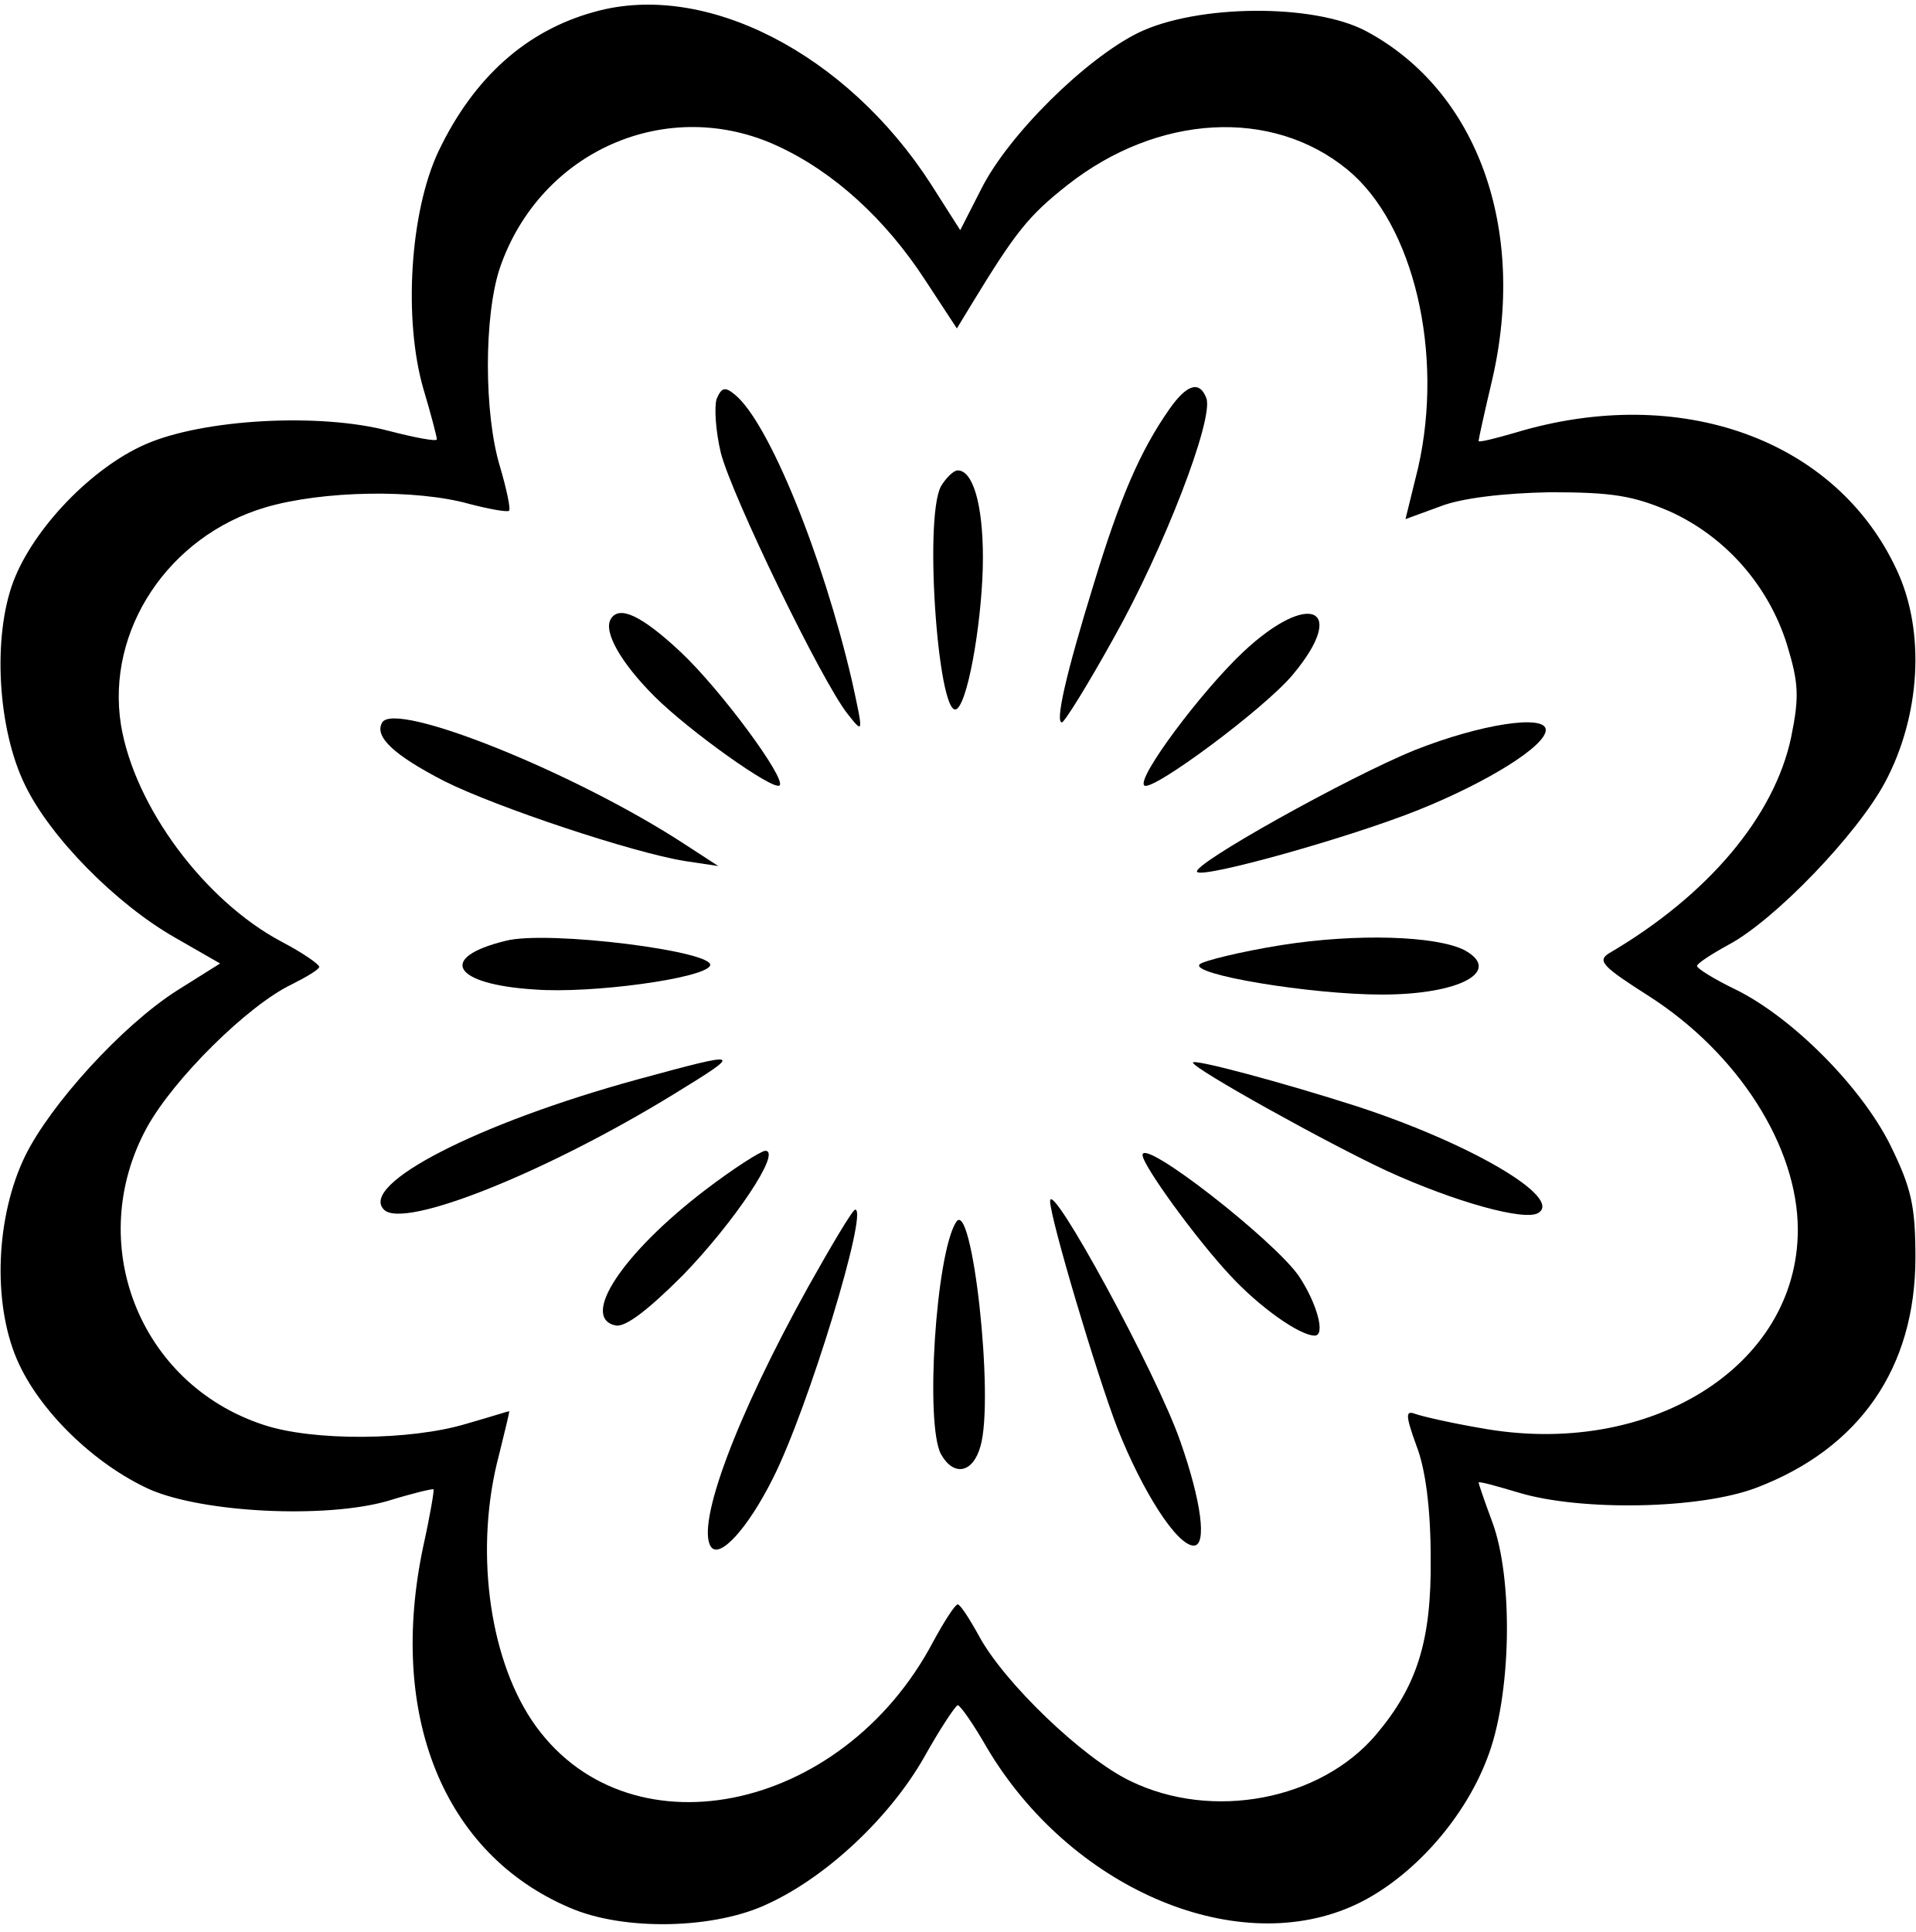
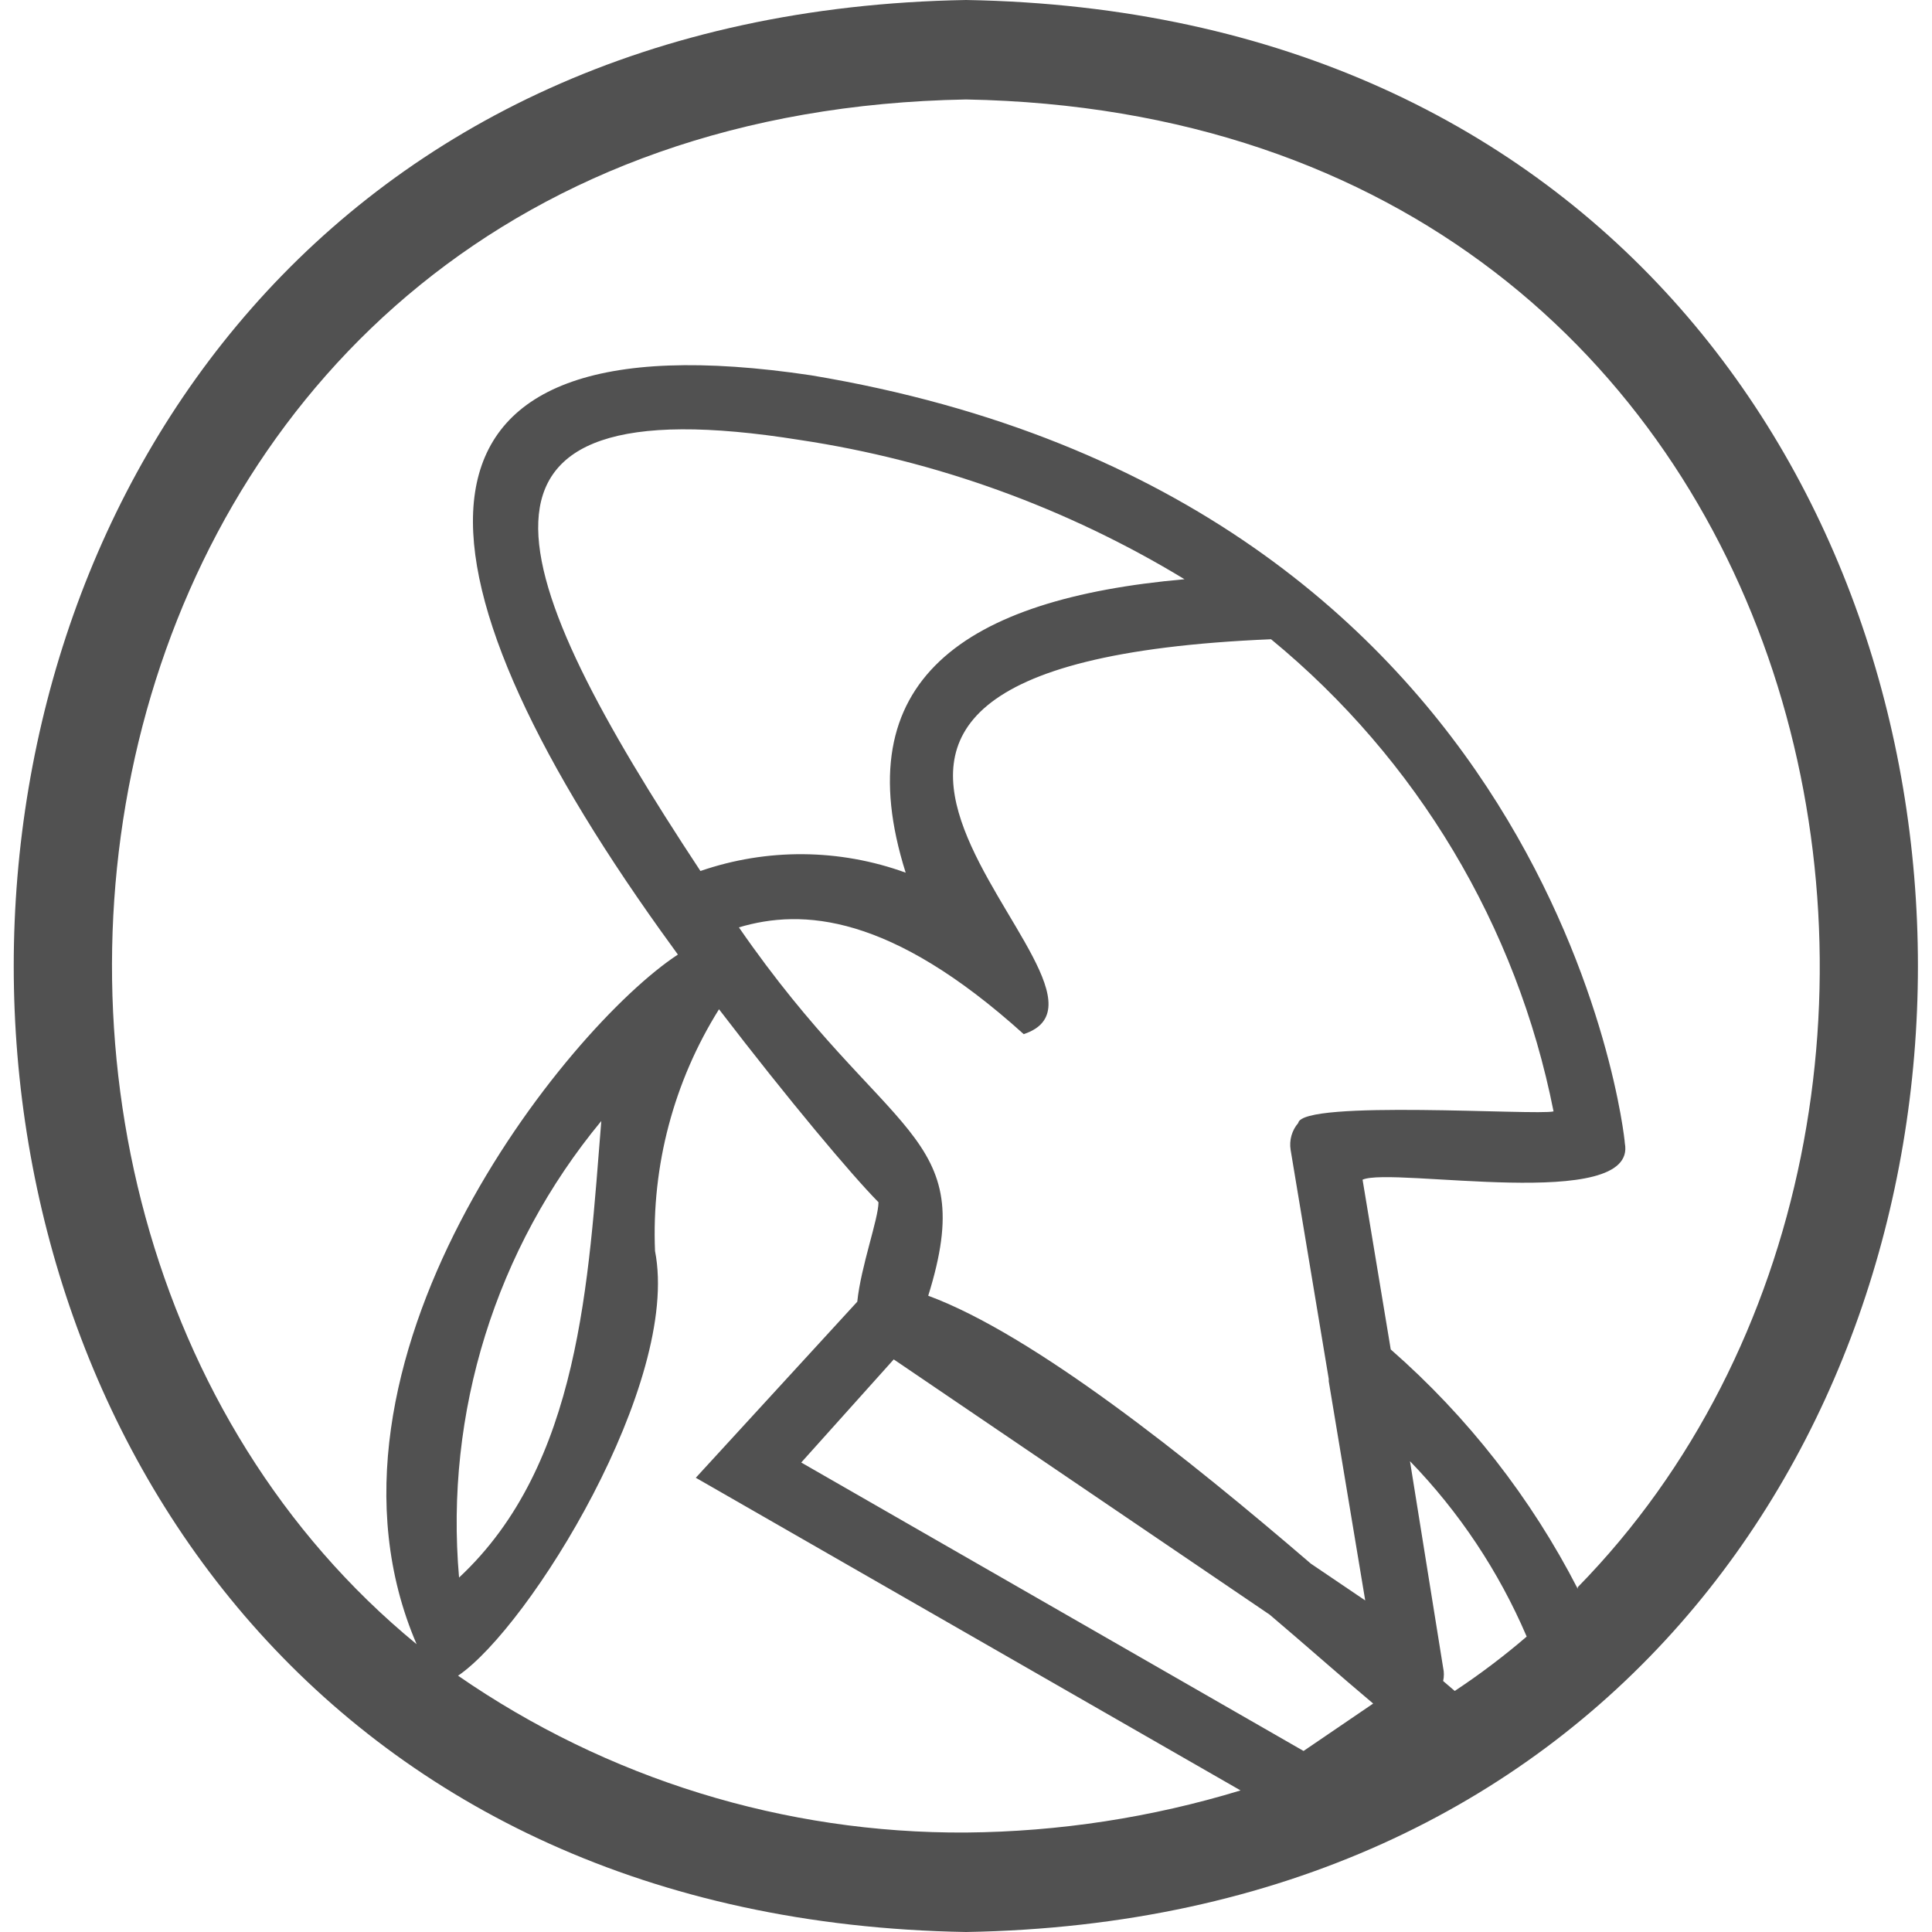
- <svg xmlns="http://www.w3.org/2000/svg" width="228px" height="230px" viewBox="0 0 228 230" version="1.1">
-   <g id="Page-1" stroke="none" stroke-width="1" fill="none" fill-rule="evenodd">
-     <g id="Screenshot_2024-04-04_at_15.37.56-transformed" transform="translate(0.060599, 0.55237)" fill="#000000" fill-rule="nonzero">
-       <g id="Group" transform="translate(472.9744, 114.259) scale(-1, 1) rotate(-180) translate(-472.9744, -114.259) translate(0, 0)">
-         <g id="flower" transform="translate(-0, 0)">
-           <path d="M70.739,227.67 C62.639,225.47 56.339,219.87 52.139,211.07 C48.739,203.87 47.939,191.07 50.339,182.77 C51.239,179.77 51.939,177.07 51.939,176.77 C51.939,176.47 49.339,176.97 46.239,177.77 C37.939,179.97 24.039,179.17 17.239,176.17 C10.839,173.37 3.939,166.17 1.539,159.87 C-0.961,153.27 -0.361,142.27 2.939,135.57 C5.939,129.37 13.739,121.47 20.739,117.47 L26.139,114.37 L21.039,111.17 C14.439,106.97 5.939,97.57 2.939,91.47 C-0.561,84.27 -0.961,74.07 1.939,67.27 C4.539,61.17 11.139,54.77 17.739,51.77 C24.139,48.97 38.639,48.27 46.039,50.37 C48.939,51.27 51.439,51.87 51.539,51.77 C51.639,51.67 51.139,48.67 50.339,45.07 C46.039,24.87 52.739,8.37 67.739,1.97 C74.139,-0.83 85.039,-0.63 91.439,2.47 C98.339,5.67 105.839,12.67 109.939,19.87 C111.839,23.27 113.639,25.97 113.939,26.07 C114.239,26.07 115.839,23.77 117.439,20.97 C127.239,4.47 146.639,-4.03 160.739,2.07 C167.439,4.97 174.039,12.07 176.939,19.67 C179.839,26.97 180.139,41.07 177.539,47.97 C176.639,50.37 175.939,52.47 175.939,52.57 C175.939,52.77 178.039,52.17 180.739,51.37 C188.039,49.17 202.239,49.37 209.039,51.97 C221.339,56.67 227.939,66.27 227.939,79.37 C227.939,85.57 227.439,87.67 224.939,92.77 C221.439,99.77 213.239,107.97 206.539,111.27 C204.039,112.47 201.939,113.77 201.939,114.07 C201.939,114.37 203.639,115.47 205.639,116.57 C211.139,119.47 221.039,129.77 224.339,135.97 C228.539,143.87 229.139,153.87 225.739,161.17 C218.539,176.77 199.939,183.47 180.339,177.57 C177.939,176.87 175.939,176.37 175.939,176.57 C175.939,176.77 176.639,179.97 177.539,183.77 C181.739,201.77 175.839,218.27 162.539,225.37 C156.339,228.67 142.439,228.57 135.439,225.17 C129.139,222.07 119.939,212.97 116.739,206.57 L114.239,201.67 L110.739,207.17 C100.739,222.67 83.939,231.37 70.739,227.67 Z M92.539,211.67 C99.239,208.57 105.339,202.97 110.039,195.77 L113.839,189.97 L115.539,192.77 C120.839,201.47 122.339,203.37 127.039,207.07 C137.739,215.47 151.339,216.27 160.339,208.87 C168.239,202.37 171.839,186.97 168.739,173.37 L167.239,167.27 L171.339,168.77 C173.839,169.77 178.939,170.37 184.439,170.47 C191.839,170.47 194.339,170.07 198.739,168.17 C205.339,165.17 210.439,159.37 212.639,152.37 C214.039,147.77 214.139,146.17 213.139,141.27 C211.139,131.87 203.239,122.47 191.439,115.57 C190.039,114.67 190.739,113.97 196.239,110.47 C206.839,103.67 213.939,92.57 213.939,82.67 C213.939,66.37 196.239,55.37 176.139,59.07 C172.639,59.67 169.139,60.47 168.339,60.77 C167.239,61.17 167.239,60.57 168.539,56.97 C169.639,54.17 170.239,49.37 170.239,43.57 C170.339,33.77 168.639,28.37 163.739,22.57 C157.139,14.77 144.239,12.27 134.439,17.07 C128.839,19.77 119.439,28.77 116.439,34.37 C115.339,36.37 114.239,38.07 113.939,38.07 C113.639,38.07 112.339,36.07 111.039,33.67 C100.139,12.97 74.239,7.87 63.239,24.27 C58.039,32.07 56.439,44.97 59.339,55.87 C60.039,58.77 60.639,61.07 60.539,61.07 C60.439,61.07 58.239,60.37 55.439,59.57 C48.839,57.57 37.139,57.47 31.239,59.47 C16.439,64.37 9.939,81.17 17.439,94.87 C20.639,100.67 29.439,109.37 34.639,111.87 C36.439,112.77 37.939,113.67 37.939,113.97 C37.939,114.27 35.939,115.67 33.439,116.97 C24.239,121.87 15.939,133.07 14.339,142.77 C12.539,154.07 20.039,165.27 31.539,168.67 C38.339,170.67 49.439,170.87 55.839,169.07 C58.139,168.47 60.339,168.07 60.539,168.27 C60.739,168.47 60.239,170.87 59.439,173.57 C57.539,179.87 57.539,191.47 59.439,197.17 C64.239,211.17 79.439,217.77 92.539,211.67 Z" id="Shape" />
-           <path d="M85.239,181.57 C84.939,180.57 85.139,177.67 85.739,175.17 C87.039,170.07 97.739,147.97 100.839,144.07 C102.739,141.67 102.739,141.67 101.339,148.07 C97.839,163.07 91.439,178.77 87.439,182.07 C86.239,183.07 85.839,182.97 85.239,181.57 Z" id="Path" />
-           <path d="M139.139,180.37 C135.639,175.37 133.239,169.77 130.139,159.57 C126.739,148.57 125.539,143.07 126.339,143.07 C126.639,143.07 129.439,147.57 132.539,153.17 C138.439,163.67 144.439,179.17 143.539,181.67 C142.739,183.77 141.239,183.37 139.139,180.37 Z" id="Path" />
-           <path d="M111.939,171.17 C109.839,167.17 111.739,142.37 113.939,144.77 C115.339,146.17 116.939,156.07 116.939,162.67 C116.939,169.07 115.739,173.07 113.939,173.07 C113.439,173.07 112.539,172.17 111.939,171.17 Z" id="Path" />
-           <path d="M72.639,155.37 C71.739,153.87 73.839,150.17 77.839,146.17 C81.939,142.07 92.039,134.87 92.739,135.57 C93.539,136.37 85.739,146.97 80.939,151.47 C76.339,155.77 73.639,157.07 72.639,155.37 Z" id="Path" />
-           <path d="M147.939,151.47 C142.939,146.77 135.239,136.47 136.139,135.57 C136.939,134.67 150.539,144.77 153.839,148.77 C160.439,156.67 155.839,158.87 147.939,151.47 Z" id="Path" />
-           <path d="M45.439,143.07 C44.439,141.37 46.839,139.17 52.839,136.07 C59.039,132.97 75.239,127.57 81.439,126.57 L85.439,125.97 L81.439,128.57 C68.439,137.07 47.039,145.67 45.439,143.07 Z" id="Path" />
-           <path d="M168.339,139.77 C160.439,136.57 141.639,126.07 142.439,125.27 C143.139,124.47 160.639,129.37 168.839,132.67 C177.039,135.97 183.939,140.27 183.939,142.17 C183.939,144.07 176.139,142.87 168.339,139.77 Z" id="Path" />
-           <path d="M60.139,117.07 C51.939,115.07 53.839,111.87 63.639,111.27 C70.339,110.77 83.539,112.57 84.439,114.07 C85.539,115.77 65.139,118.37 60.139,117.07 Z" id="Path" />
-           <path d="M152.539,116.57 C147.539,115.77 143.139,114.67 142.739,114.27 C141.539,113.07 155.939,110.67 164.439,110.67 C173.739,110.67 178.839,113.47 174.239,115.97 C170.839,117.67 161.439,117.97 152.539,116.57 Z" id="Path" />
-           <path d="M75.839,100.57 C56.839,95.37 42.639,88.07 45.639,85.07 C47.939,82.67 64.939,89.47 80.239,98.87 C88.539,103.97 88.339,103.97 75.839,100.57 Z" id="Path" />
-           <path d="M141.939,102.57 C141.939,101.87 157.939,92.97 165.039,89.67 C173.139,85.97 181.439,83.67 183.039,84.67 C186.039,86.47 174.939,92.97 161.439,97.37 C152.739,100.17 141.939,103.07 141.939,102.57 Z" id="Path" />
-           <path d="M83.839,87.37 C74.039,79.87 68.939,72.17 73.239,71.27 C74.439,71.07 77.139,73.17 81.239,77.27 C87.339,83.57 93.039,92.07 91.039,92.07 C90.539,92.07 87.239,89.97 83.839,87.37 Z" id="Path" />
-           <path d="M135.939,91.57 C135.939,90.37 142.239,81.67 146.339,77.27 C149.839,73.47 154.639,70.07 156.439,70.07 C157.739,70.07 156.739,73.87 154.539,77.17 C151.539,81.47 135.939,93.67 135.939,91.57 Z" id="Path" />
-           <path d="M124.939,86.07 C124.939,84.07 130.439,65.57 132.939,59.07 C135.939,51.47 140.039,45.07 142.039,45.07 C143.639,45.07 142.939,50.37 140.439,57.47 C137.639,65.57 124.939,88.87 124.939,86.07 Z" id="Path" />
-           <path d="M96.139,75.87 C87.539,60.37 82.839,47.67 84.539,44.97 C85.539,43.37 88.939,47.07 91.939,53.07 C96.139,61.37 103.339,85.07 101.739,85.07 C101.439,85.07 98.939,80.87 96.139,75.87 Z" id="Path" />
-           <path d="M113.739,83.57 C111.339,79.77 110.039,59.57 111.939,55.97 C113.439,53.27 115.739,53.67 116.639,56.87 C118.339,62.57 115.639,86.67 113.739,83.57 Z" id="Path" />
-         </g>
-       </g>
-     </g>
-   </g>
+ <svg xmlns="http://www.w3.org/2000/svg" t="1738927354475" class="icon" viewBox="0 0 1024 1024" version="1.1" p-id="42284" width="200" height="200">
+   <path d="M512.011 0c-673.06 11.598-672.884 1012.577 0 1024C1184.719 1012.577 1184.719 11.423 512.011 0z m0 971.28a468.33 468.33 0 0 1-269.224-83.122c37.958-25.833 118.093-155.524 104.386-225.115a223.885 223.885 0 0 1 33.917-128.11c36.904 48.151 70.293 87.867 84.528 102.277 0 8.787-9.314 33.917-11.247 52.72l-85.582 93.315L657.518 948.962a514.724 514.724 0 0 1-145.507 22.318z m-193.307-377.124c-6.854 84.528-11.071 182.06-75.39 241.985a333.894 333.894 0 0 1 75.39-241.985z m385.56 136.721v1.23l19.331 116.16-28.82-19.506c-65.021-55.883-147.089-121.432-202.797-141.993 27.414-87.867-21.615-81.189-100.344-195.24 33.565-10.017 80.31-7.205 150.955 56.586C616.221 523.686 341.198 352.697 673.686 338.814a432.656 432.656 0 0 1 149.725 250.245c-8.611 2.285-133.382-6.326-135.315 6.151a17.573 17.573 0 0 0-4.042 14.234zM480.027 462.531a162.905 162.905 0 0 0-108.779-0.879c-104.386-158.16-142.344-259.734 52.72-228.454a550.574 550.574 0 0 1 203.851 73.808c-116.863 10.368-179.951 53.599-147.792 155.524z m210.88 465.518l-266.236-152.888L473.701 720.508l199.282 135.315C692.665 872.518 710.239 888.158 727.812 902.92zM771.042 896.242l-6.151-5.272a15.816 15.816 0 0 0 0-7.029l-17.573-109.482a307.007 307.007 0 0 1 61.858 92.963A382.396 382.396 0 0 1 771.042 896.242z m65.197-54.126a429.317 429.317 0 0 0-99.114-126.88l-14.937-89.976c15.465-7.029 146.035 17.573 139.005-19.331 0-3.339-36.201-341.099-431.25-406.999-231.09-34.62-217.383 101.75-79.783 294.354l9.138 12.653C300.076 544.774 157.029 723.144 220.82 871.463-67.031 635.101 29.974 61.331 512.011 52.72 973.839 61.155 1082.618 589.762 836.24 841.237z" fill="#515151" p-id="42285" />
</svg>
